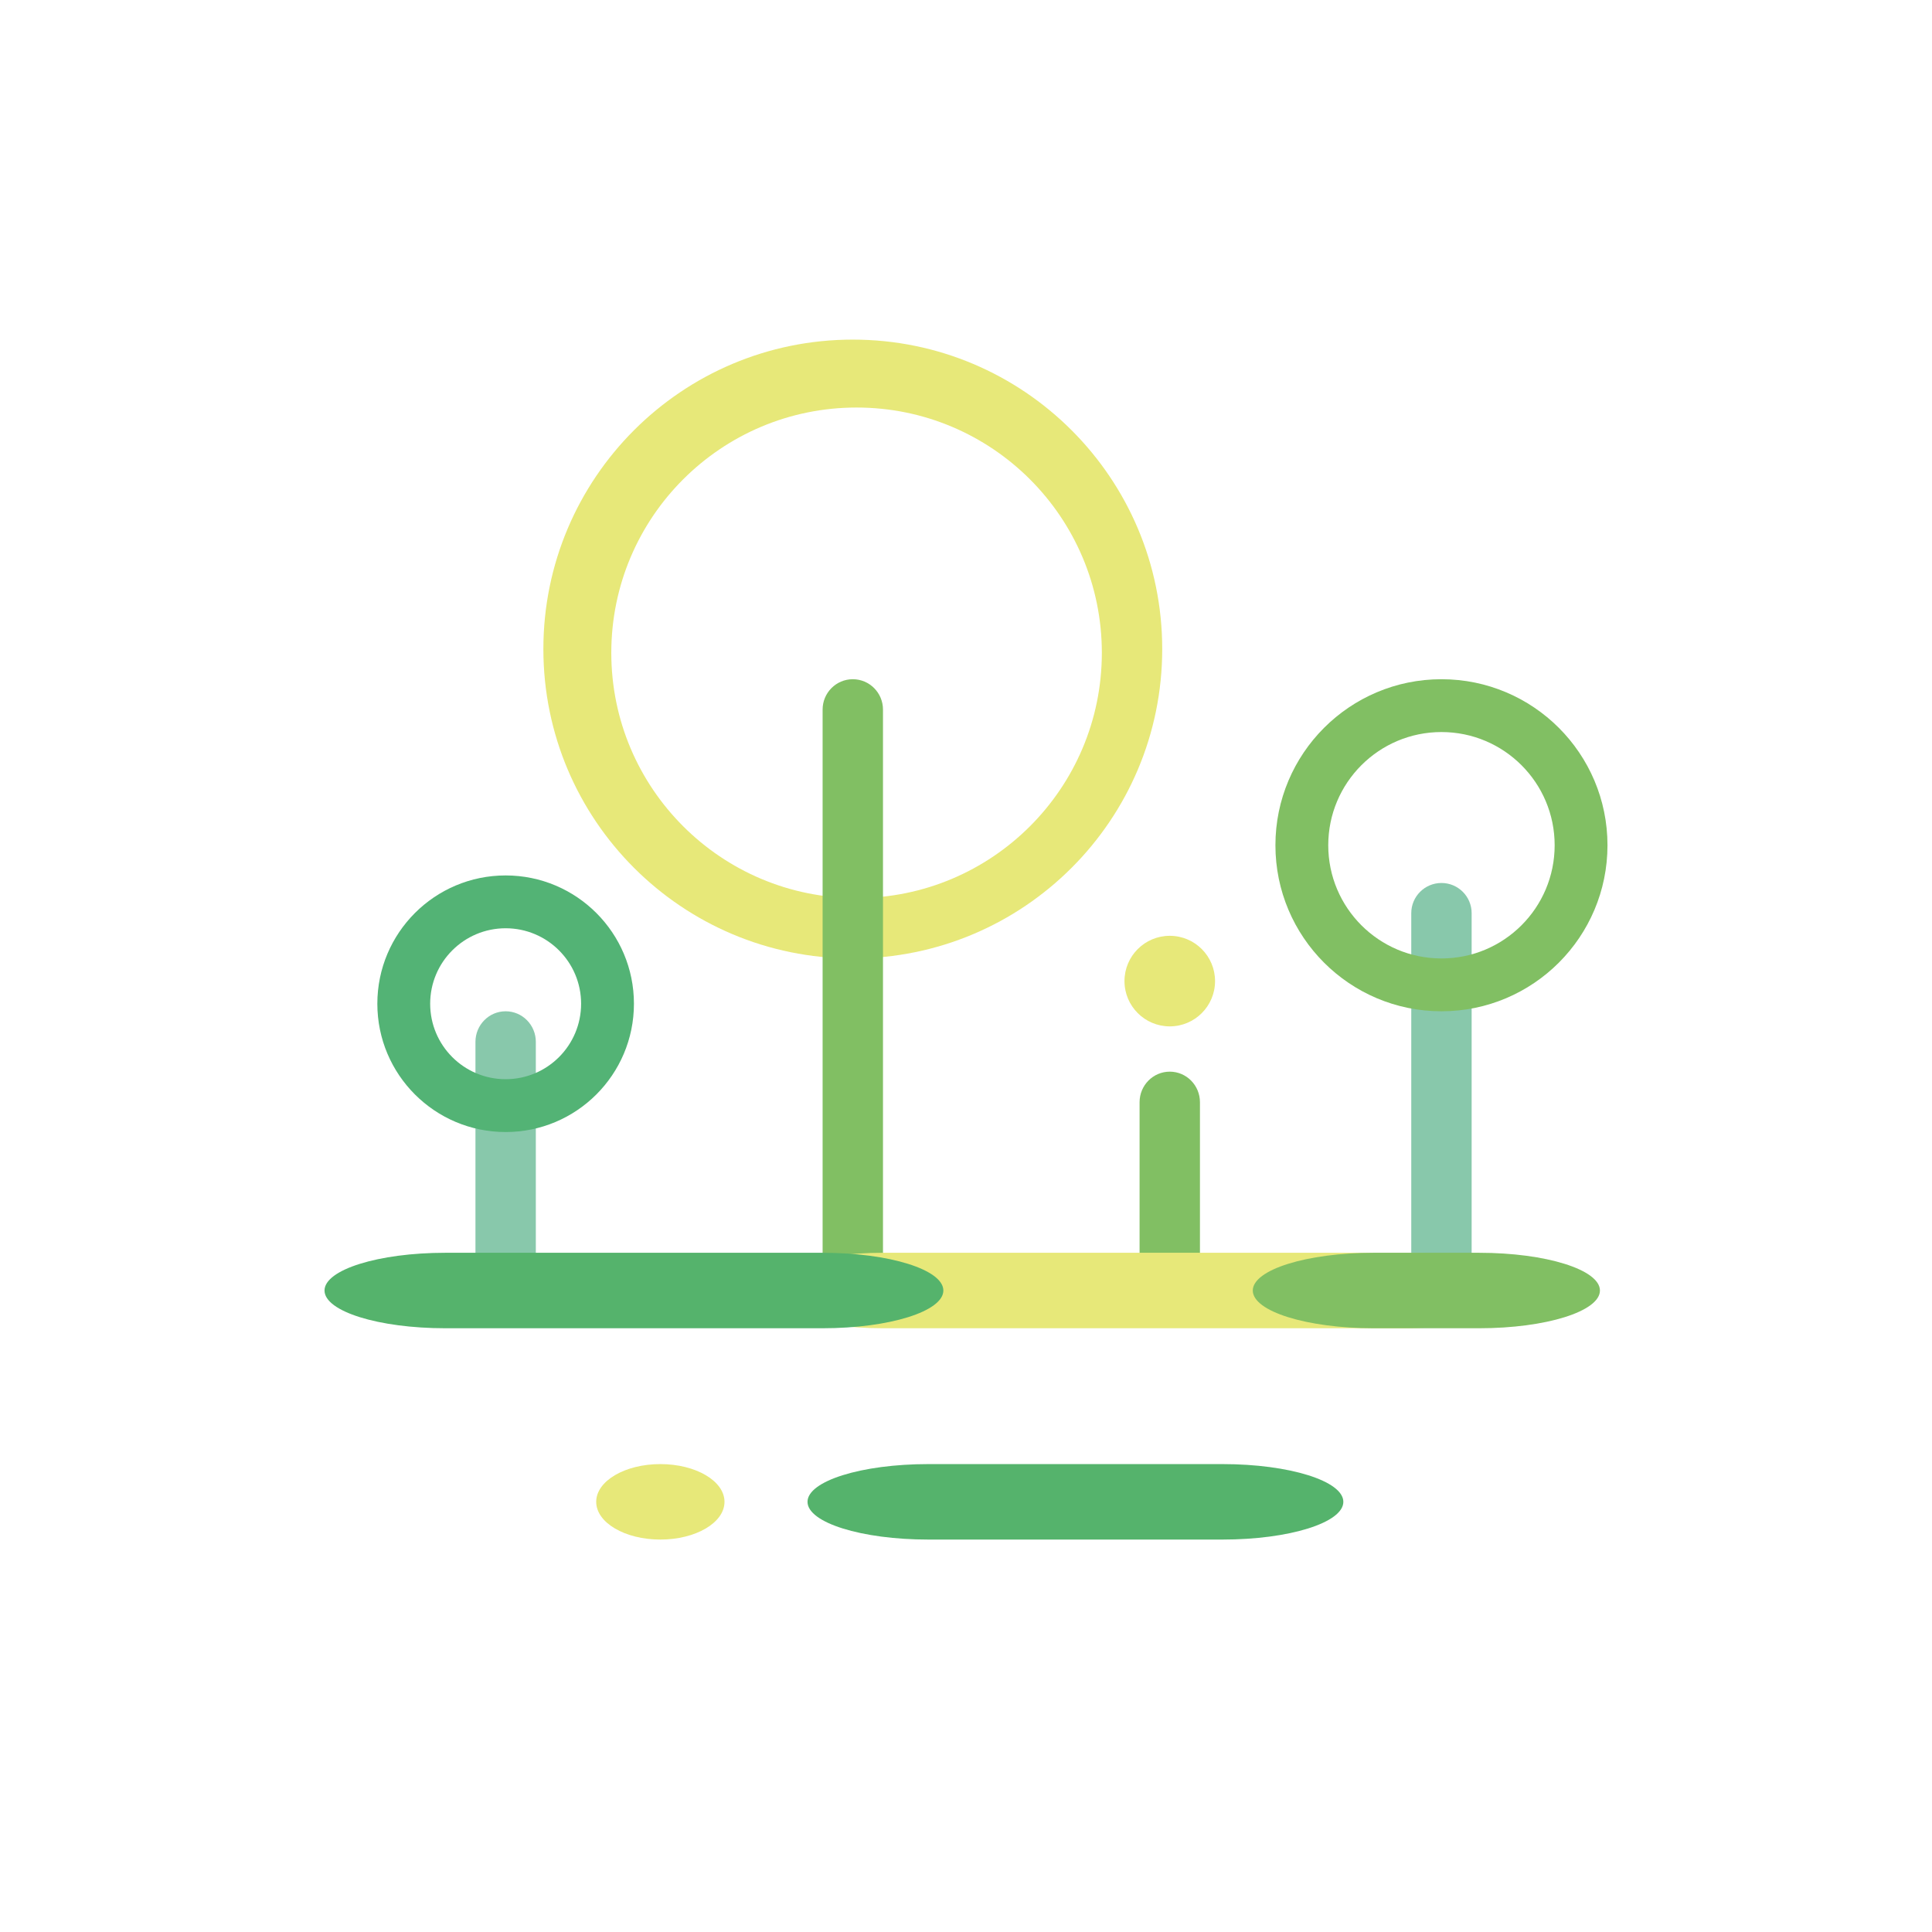
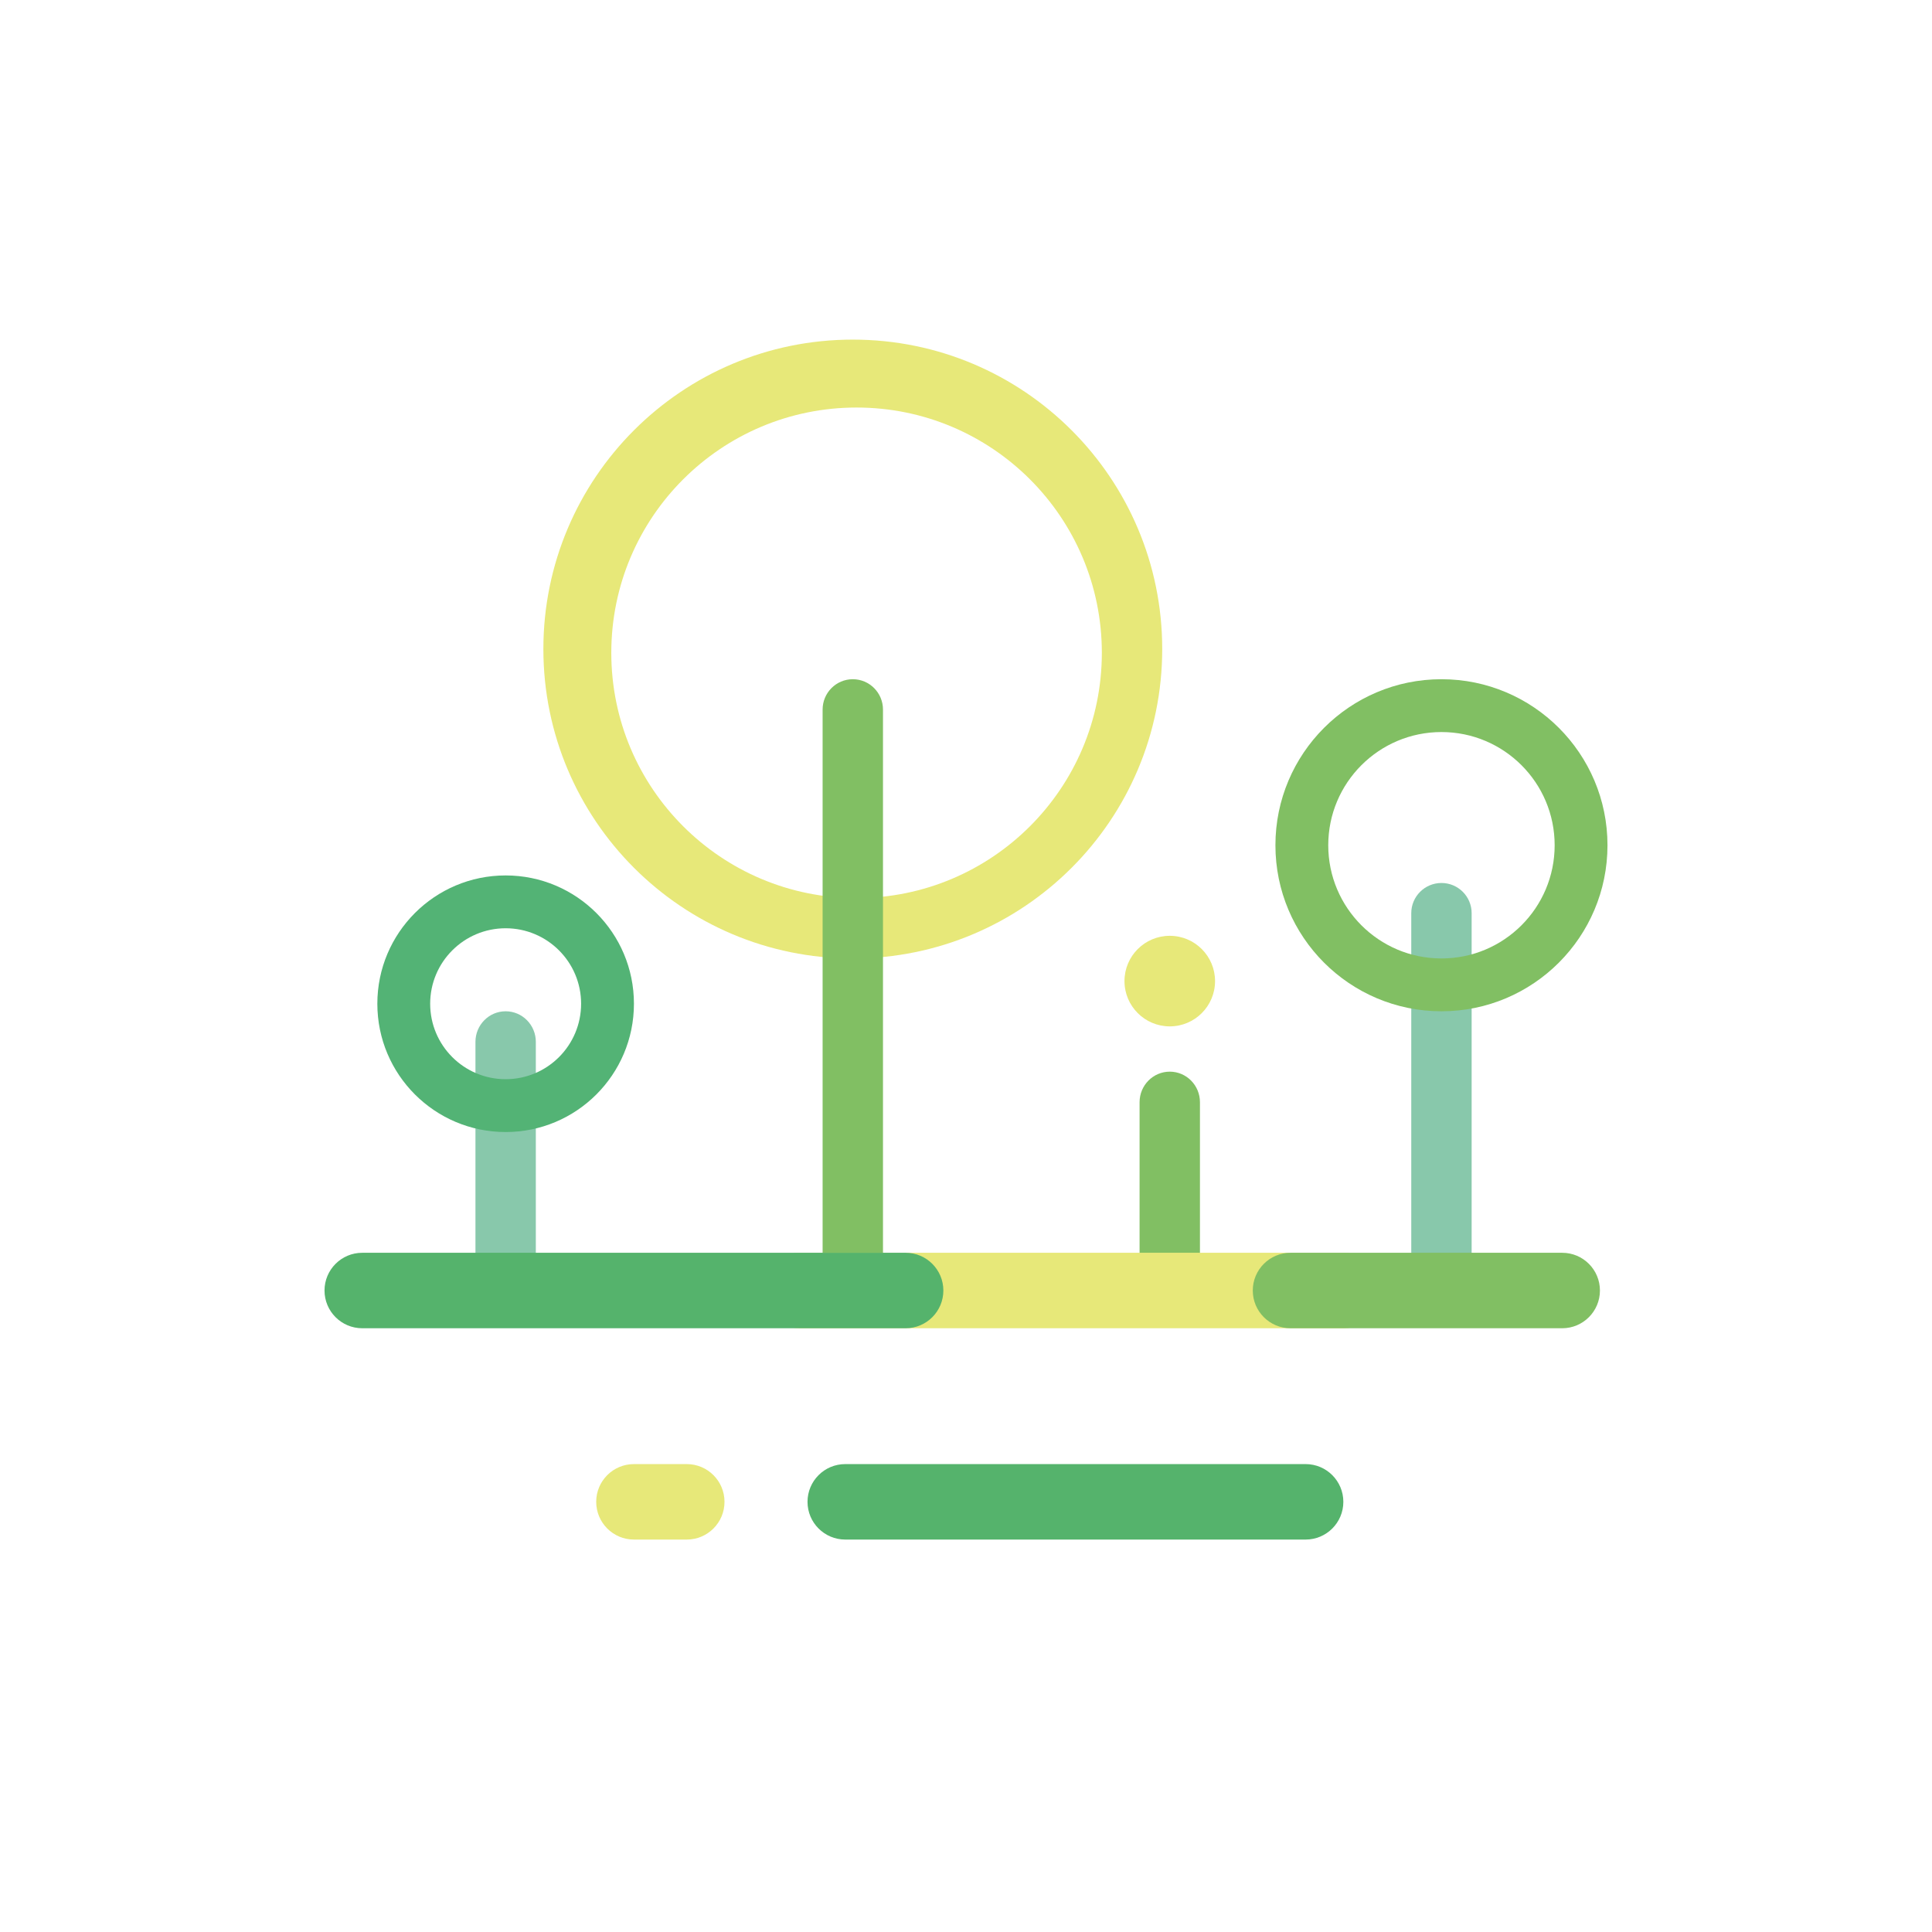
<svg xmlns="http://www.w3.org/2000/svg" width="256px" height="256px" viewBox="0 0 256 256" version="1.1">
  <defs />
  <g id="跨站" stroke="none" stroke-width="1" fill="none" fill-rule="evenodd">
    <g id="logo-hope">
      <g id="logo-copy-2" transform="translate(43, 45)">
        <path d="M70,82 C92.644,82 111,63.644 111,41 C111,18.356 92.644,0 70,0 C47.356,0 29,18.356 29,41 C29,63.644 47.356,82 70,82 L70,82 Z M70.5,74 C52.551,74 38,59.449 38,41.5 C38,23.551 52.551,9 70.5,9 C88.449,9 103,23.551 103,41.5 C103,59.449 88.449,74 70.5,74 L70.5,74 Z" id="Shape" fill="#E7E879" />
        <circle id="Oval-53" fill="#E7E879" cx="112" cy="85" r="6" />
-         <rect id="Rectangle-30" fill="#55B36C" x="64" y="149" width="71" height="10" rx="16" />
        <path d="M152,121.003 L152,75.997 C152,73.789 150.209,72 148,72 C145.791,72 144,73.789 144,75.997 L144,121.003 C144,123.211 145.791,125 148,125 C150.209,125 152,123.211 152,121.003 L152,121.003 Z" id="Shape" fill="#88C8AB" />
        <path d="M116,121.949 L116,101.051 C116,98.814 114.209,97 112,97 C109.791,97 108,98.814 108,101.051 L108,121.949 C108,124.186 109.791,126 112,126 C114.209,126 116,124.186 116,121.949 L116,121.949 Z" id="Shape" fill="#81BF63" />
        <path d="M74,121.977 L74,49.023 C74,46.801 72.209,45 70,45 C67.791,45 66,46.801 66,49.023 L66,121.977 C66,124.199 67.791,126 70,126 C72.209,126 74,124.199 74,121.977 L74,121.977 Z" id="Shape" fill="#81BF63" />
        <path d="M28,121.949 L28,93.051 C28,90.814 26.209,89 24,89 C21.791,89 20,90.814 20,93.051 L20,121.949 C20,124.186 21.791,126 24,126 C26.209,126 28,124.186 28,121.949 L28,121.949 Z" id="Shape" fill="#88C8AB" />
-         <rect id="Rectangle-30" fill="#E7E879" x="36" y="149" width="17" height="10" rx="16" />
-         <rect id="Rectangle-30" fill="#E7E879" x="58" y="121" width="101" height="10" rx="16" />
-         <rect id="Rectangle-30" fill="#55B36C" x="0" y="121" width="82" height="10" rx="16" />
-         <rect id="Rectangle-30" fill="#81BF63" x="123" y="121" width="46" height="10" rx="16" />
+         <g id="Shape-Copy-+-Shape-Copy-2-+-Shape" transform="translate(0, 121)">
+           <path d="M63,10 L135,10 C137.761,10 140,7.761 140,5 C140,2.239 137.761,0 135,0 L63,0 C60.239,0 58,2.239 58,5 C58,7.761 60.239,10 63,10 L63,10 Z" id="Shape-Copy" fill="#E7E879" />
+           <path d="M164,10 C166.761,10 169,7.761 169,5 C169,2.239 166.761,0 164,0 L128,0 C125.239,0 123,2.239 123,5 C123,7.761 125.239,10 128,10 L164,10 Z" id="Shape-Copy-2" fill="#81BF63" />
+           <path d="M5,10 L77,10 C79.761,10 82,7.761 82,5 C82,2.239 79.761,0 77,0 L5,0 C2.239,0 0,2.239 0,5 C0,7.761 2.239,10 5,10 L5,10 Z" id="Shape" fill="#55B36C" />
+         </g>
+         <g id="Shape-Copy-3-+-Shape-Copy-4" transform="translate(36, 149)">
+           <path d="M94,10 C96.761,10 99,7.761 99,5 C99,2.239 96.761,0 94,0 L33,0 C30.239,0 28,2.239 28,5 C28,7.761 30.239,10 33,10 L94,10 Z" id="Shape-Copy-3" fill="#55B36C" />
+           <path d="M12,10 C14.761,10 17,7.761 17,5 C17,2.239 14.761,0 12,0 L5,0 C2.239,0 0,2.239 0,5 C0,7.761 2.239,10 5,10 L12,10 Z" id="Shape-Copy-4" fill="#E7E879" />
+         </g>
        <path d="M24,105 C33.389,105 41,97.389 41,88 C41,78.611 33.389,71 24,71 C14.611,71 7,78.611 7,88 C7,97.389 14.611,105 24,105 L24,105 Z M14,88 C14,82.477 18.477,78 24,78 C29.523,78 34,82.477 34,88 C34,93.523 29.523,98 24,98 C18.477,98 14,93.523 14,88 Z" id="Shape" fill="#53B375" />
        <path d="M148,89 C160.15,89 170,79.15 170,67 C170,54.85 160.15,45 148,45 C135.85,45 126,54.85 126,67 C126,79.15 135.85,89 148,89 L148,89 Z M148,82 C139.716,82 133,75.284 133,67 C133,58.716 139.716,52 148,52 C156.284,52 163,58.716 163,67 C163,75.284 156.284,82 148,82 L148,82 Z" id="Shape" fill="#81BF63" />
      </g>
    </g>
  </g>
</svg>
